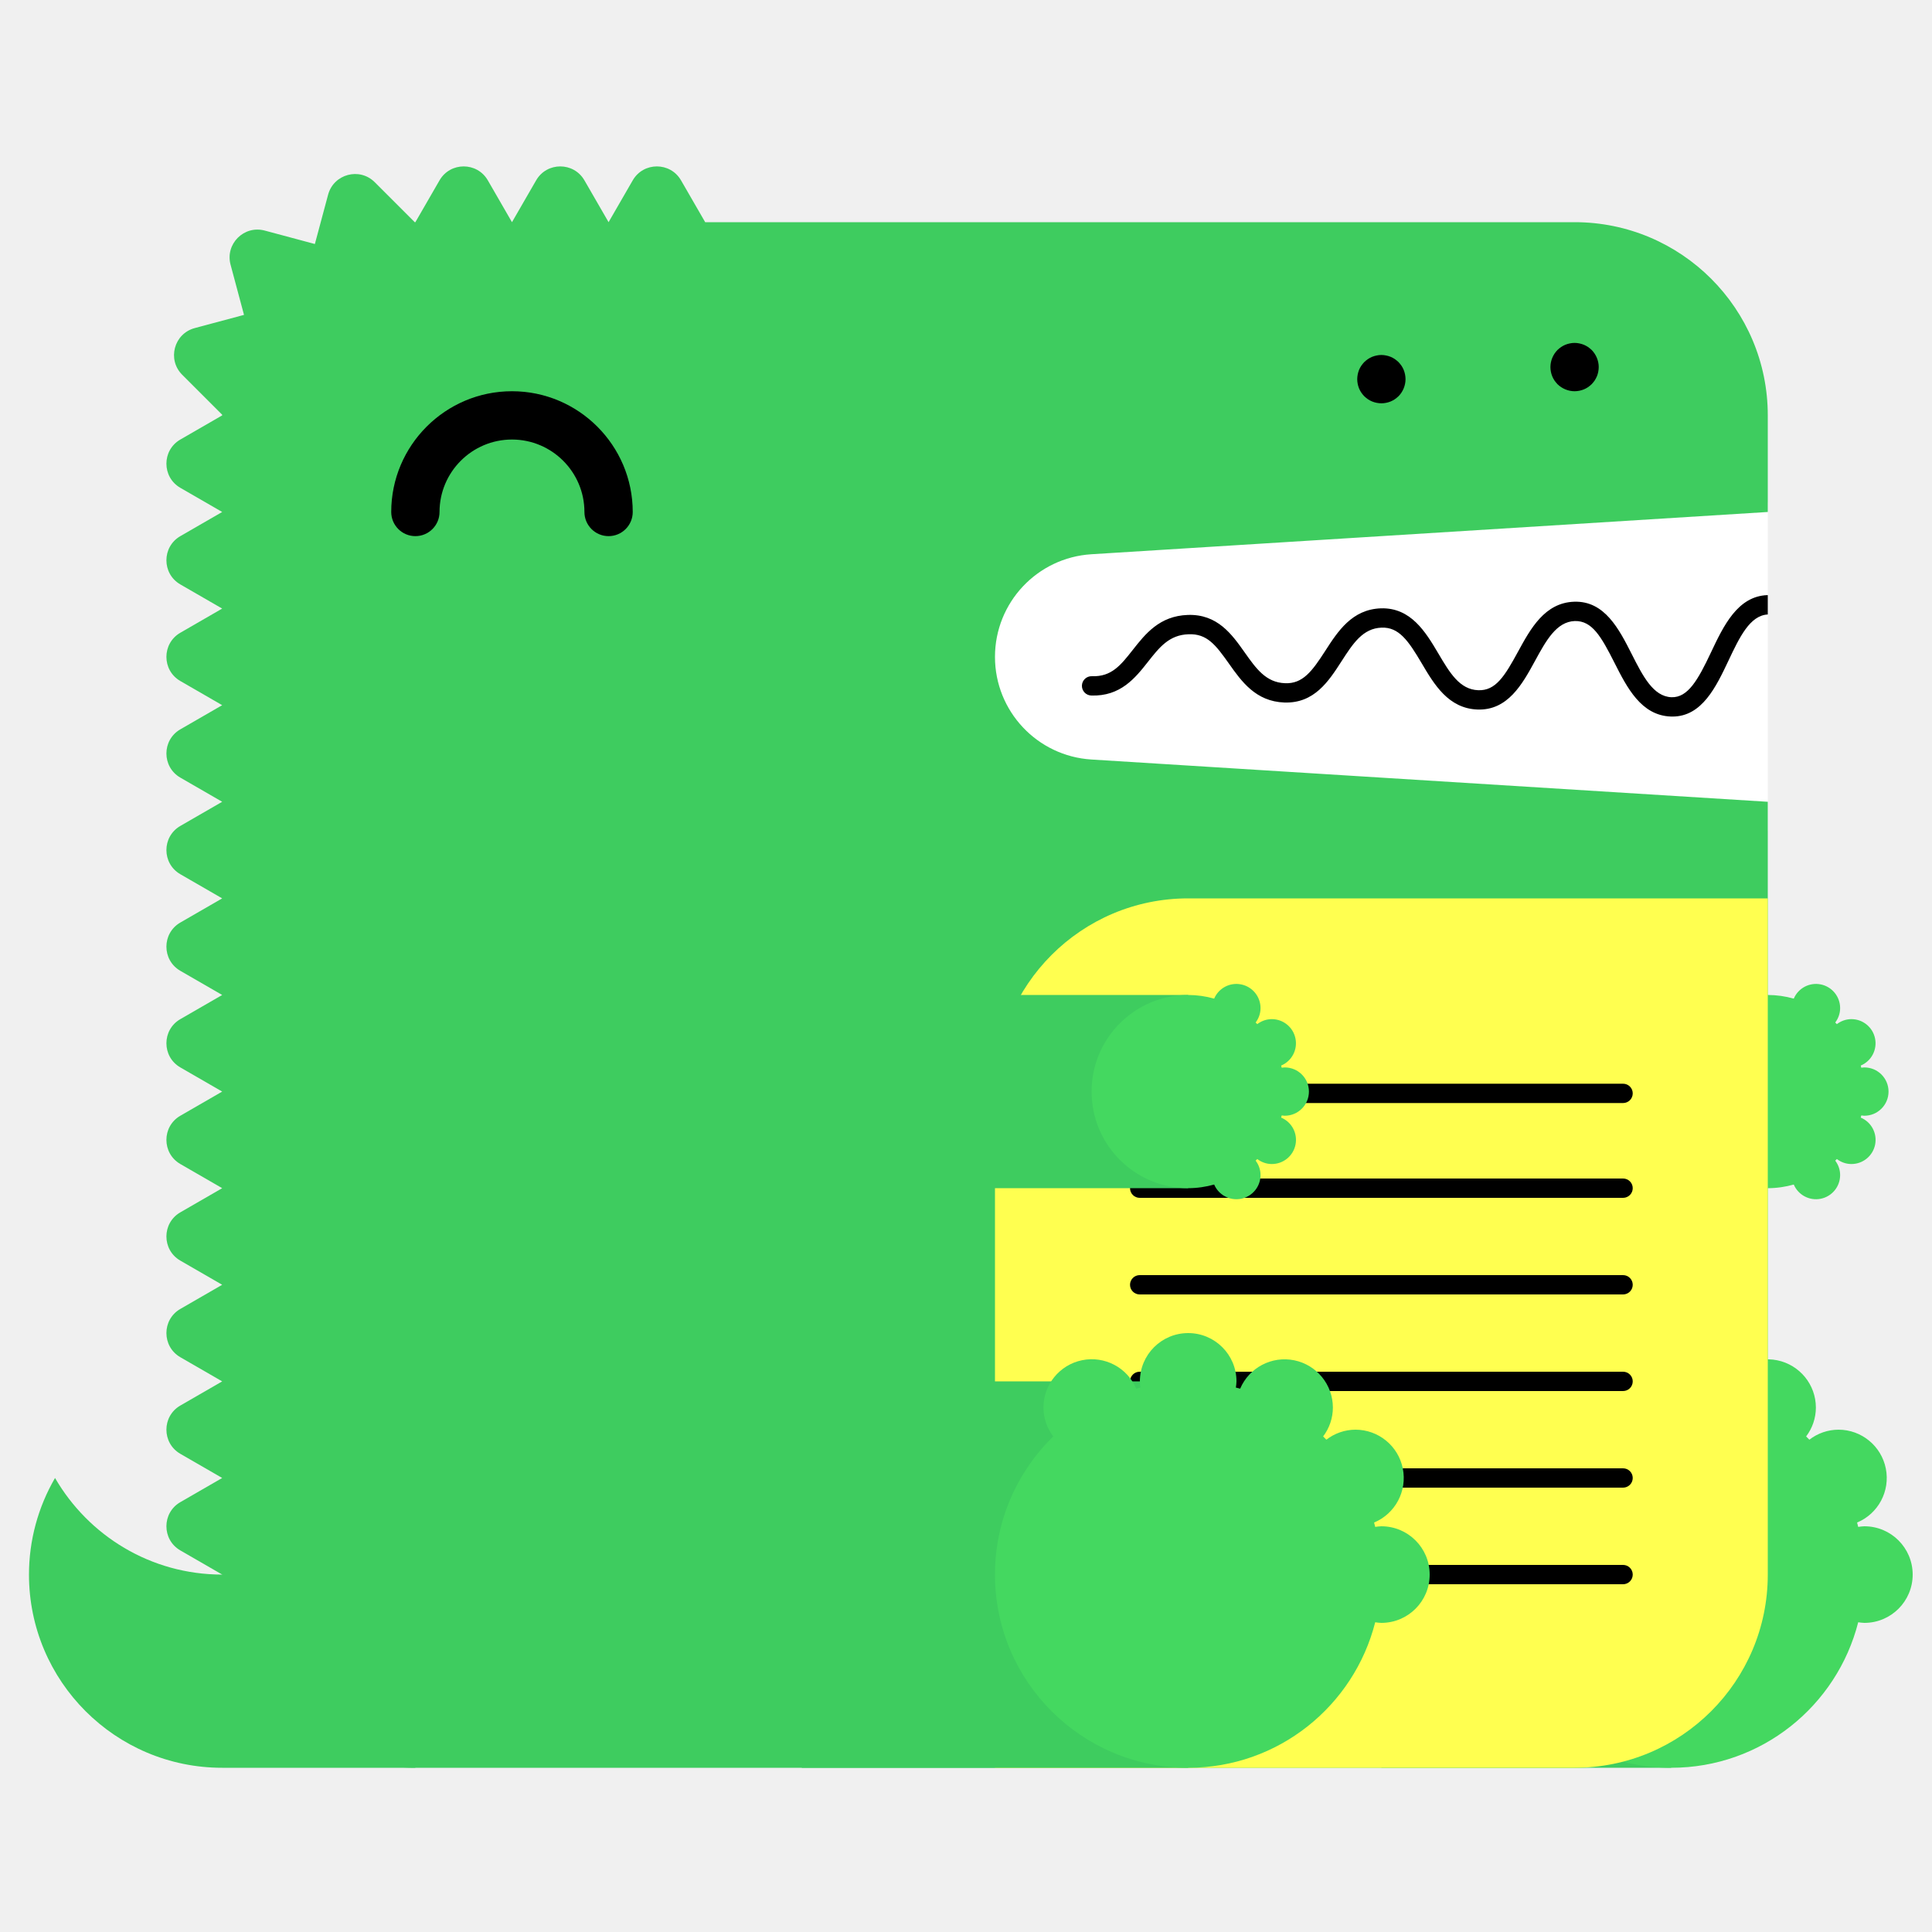
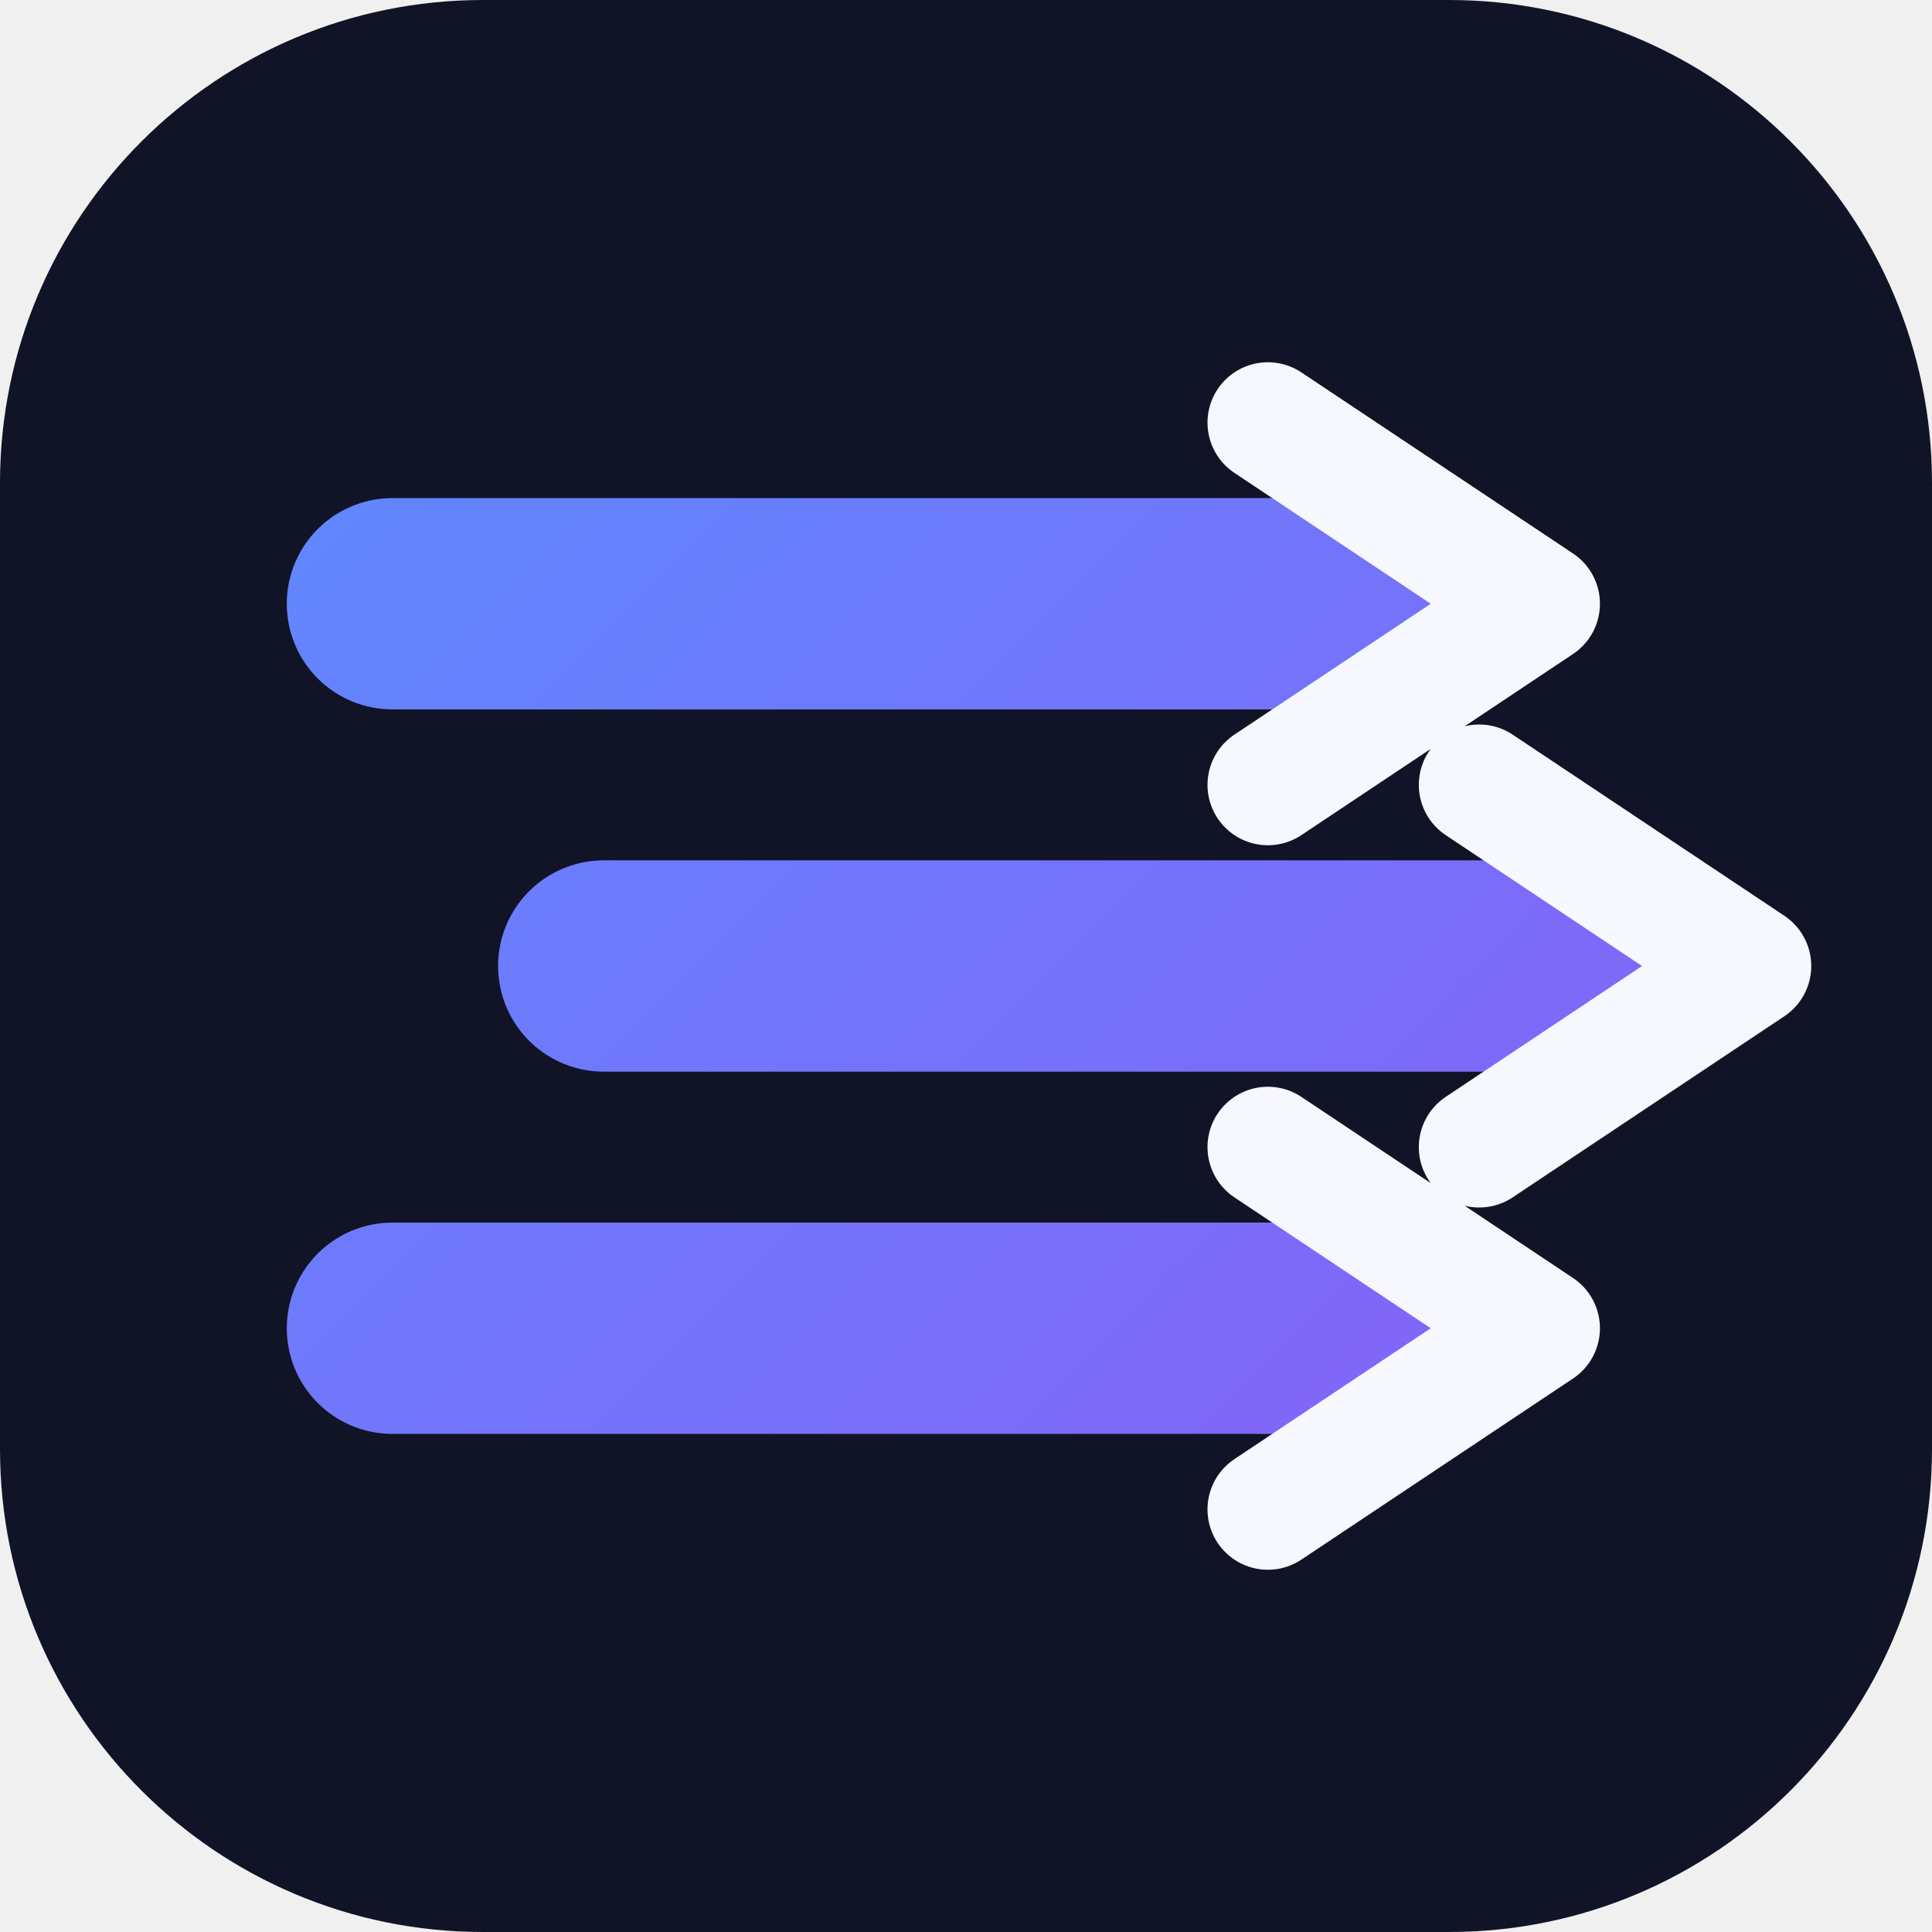
- <svg xmlns="http://www.w3.org/2000/svg" width="200" height="200" viewBox="0 0 200 200">
-   <g fill="none" fill-rule="evenodd">
-     <path fill="#FFF" d="M99 52h84v34H99z" />
-     <path d="M23 163c-7.398 0-13.843-4.027-17.303-10A19.886 19.886 0 0 0 3 163c0 11.046 8.954 20 20 20h20v-20H23z" fill="#3ECC5F" />
-     <path d="M112.98 57.376L183 53V43c0-11.046-8.954-20-20-20H73l-2.5-4.33c-1.112-1.925-3.889-1.925-5 0L63 23l-2.5-4.33c-1.111-1.925-3.889-1.925-5 0L53 23l-2.5-4.33c-1.111-1.925-3.889-1.925-5 0L43 23c-.022 0-.042.003-.065.003l-4.142-4.141c-1.57-1.571-4.252-.853-4.828 1.294l-1.369 5.104-5.192-1.392c-2.148-.575-4.111 1.389-3.535 3.536l1.39 5.193-5.102 1.367c-2.148.576-2.867 3.259-1.296 4.83l4.142 4.142c0 .021-.003.042-.003.064l-4.33 2.5c-1.925 1.111-1.925 3.889 0 5L23 53l-4.33 2.5c-1.925 1.111-1.925 3.889 0 5L23 63l-4.33 2.5c-1.925 1.111-1.925 3.889 0 5L23 73l-4.33 2.5c-1.925 1.111-1.925 3.889 0 5L23 83l-4.33 2.5c-1.925 1.111-1.925 3.889 0 5L23 93l-4.33 2.5c-1.925 1.111-1.925 3.889 0 5L23 103l-4.33 2.5c-1.925 1.111-1.925 3.889 0 5L23 113l-4.33 2.5c-1.925 1.111-1.925 3.889 0 5L23 123l-4.33 2.5c-1.925 1.111-1.925 3.889 0 5L23 133l-4.33 2.5c-1.925 1.111-1.925 3.889 0 5L23 143l-4.33 2.5c-1.925 1.111-1.925 3.889 0 5L23 153l-4.33 2.5c-1.925 1.111-1.925 3.889 0 5L23 163c0 11.046 8.954 20 20 20h120c11.046 0 20-8.954 20-20V83l-70.02-4.376A10.645 10.645 0 0 1 103 68c0-5.621 4.37-10.273 9.98-10.624" fill="#3ECC5F" />
-     <path fill="#3ECC5F" d="M143 183h30v-40h-30z" />
-     <path d="M193 158c-.219 0-.428.037-.639.064-.038-.15-.074-.301-.116-.451A5 5 0 0 0 190.32 148a4.96 4.96 0 0 0-3.016 1.036 26.531 26.531 0 0 0-.335-.336 4.955 4.955 0 0 0 1.011-2.987 5 5 0 0 0-9.599-1.959c-.148-.042-.297-.077-.445-.115.027-.211.064-.42.064-.639a5 5 0 0 0-5-5 5 5 0 0 0-5 5c0 .219.037.428.064.639-.148.038-.297.073-.445.115a4.998 4.998 0 0 0-9.599 1.959c0 1.125.384 2.151 1.011 2.987-3.717 3.632-6.031 8.693-6.031 14.3 0 11.046 8.954 20 20 20 9.339 0 17.16-6.41 19.361-15.064.211.027.42.064.639.064a5 5 0 0 0 5-5 5 5 0 0 0-5-5" fill="#44D860" />
-     <path fill="#3ECC5F" d="M153 123h30v-20h-30z" />
-     <path d="M193 115.5a2.5 2.5 0 1 0 0-5c-.109 0-.214.019-.319.032-.02-.075-.037-.15-.058-.225a2.501 2.501 0 0 0-.963-4.807c-.569 0-1.088.197-1.508.518a6.653 6.653 0 0 0-.168-.168c.314-.417.506-.931.506-1.494a2.5 2.5 0 0 0-4.8-.979A9.987 9.987 0 0 0 183 103c-5.522 0-10 4.478-10 10s4.478 10 10 10c.934 0 1.833-.138 2.69-.377a2.5 2.5 0 0 0 4.8-.979c0-.563-.192-1.077-.506-1.494.057-.055.113-.111.168-.168.42.321.939.518 1.508.518a2.5 2.5 0 0 0 .963-4.807c.021-.074.038-.15.058-.225.105.013.21.032.319.032" fill="#44D860" />
-     <path d="M63 55.5a2.5 2.5 0 0 1-2.5-2.5c0-4.136-3.364-7.5-7.5-7.5s-7.5 3.364-7.5 7.5a2.5 2.5 0 1 1-5 0c0-6.893 5.607-12.5 12.5-12.5S65.5 46.107 65.5 53a2.5 2.5 0 0 1-2.5 2.5" fill="#000" />
-     <path d="M103 183h60c11.046 0 20-8.954 20-20V93h-60c-11.046 0-20 8.954-20 20v70z" fill="#FFFF50" />
-     <path d="M168.02 124h-50.04a1 1 0 1 1 0-2h50.04a1 1 0 1 1 0 2m0 20h-50.04a1 1 0 1 1 0-2h50.04a1 1 0 1 1 0 2m0 20h-50.04a1 1 0 1 1 0-2h50.04a1 1 0 1 1 0 2m0-49.814h-50.04a1 1 0 1 1 0-2h50.04a1 1 0 1 1 0 2m0 19.814h-50.04a1 1 0 1 1 0-2h50.04a1 1 0 1 1 0 2m0 20h-50.04a1 1 0 1 1 0-2h50.04a1 1 0 1 1 0 2M183 61.611c-.012 0-.022-.006-.034-.005-3.09.105-4.552 3.196-5.842 5.923-1.346 2.85-2.387 4.703-4.093 4.647-1.889-.068-2.969-2.202-4.113-4.46-1.314-2.594-2.814-5.536-5.963-5.426-3.046.104-4.513 2.794-5.807 5.167-1.377 2.528-2.314 4.065-4.121 3.994-1.927-.07-2.951-1.805-4.136-3.813-1.321-2.236-2.848-4.75-5.936-4.664-2.994.103-4.465 2.385-5.763 4.4-1.373 2.13-2.335 3.428-4.165 3.351-1.973-.07-2.992-1.51-4.171-3.177-1.324-1.873-2.816-3.993-5.895-3.89-2.928.1-4.399 1.97-5.696 3.618-1.232 1.564-2.194 2.802-4.229 2.724a1 1 0 0 0-.072 2c3.017.101 4.545-1.8 5.872-3.487 1.177-1.496 2.193-2.787 4.193-2.855 1.926-.082 2.829 1.115 4.195 3.045 1.297 1.834 2.769 3.914 5.731 4.021 3.103.104 4.596-2.215 5.918-4.267 1.182-1.834 2.202-3.417 4.15-3.484 1.793-.067 2.769 1.35 4.145 3.681 1.297 2.197 2.766 4.686 5.787 4.796 3.125.108 4.634-2.62 5.949-5.035 1.139-2.088 2.214-4.06 4.119-4.126 1.793-.042 2.728 1.595 4.111 4.33 1.292 2.553 2.757 5.445 5.825 5.556l.169.003c3.064 0 4.518-3.075 5.805-5.794 1.139-2.41 2.217-4.68 4.067-4.773v-2z" fill="#000" />
-     <path fill="#3ECC5F" d="M83 183h40v-40H83z" />
-     <path d="M143 158c-.219 0-.428.037-.639.064-.038-.15-.074-.301-.116-.451A5 5 0 0 0 140.32 148a4.96 4.96 0 0 0-3.016 1.036 26.531 26.531 0 0 0-.335-.336 4.955 4.955 0 0 0 1.011-2.987 5 5 0 0 0-9.599-1.959c-.148-.042-.297-.077-.445-.115.027-.211.064-.42.064-.639a5 5 0 0 0-5-5 5 5 0 0 0-5 5c0 .219.037.428.064.639-.148.038-.297.073-.445.115a4.998 4.998 0 0 0-9.599 1.959c0 1.125.384 2.151 1.011 2.987-3.717 3.632-6.031 8.693-6.031 14.3 0 11.046 8.954 20 20 20 9.339 0 17.16-6.41 19.361-15.064.211.027.42.064.639.064a5 5 0 0 0 5-5 5 5 0 0 0-5-5" fill="#44D860" />
-     <path fill="#3ECC5F" d="M83 123h40v-20H83z" />
-     <path d="M133 115.5a2.5 2.5 0 1 0 0-5c-.109 0-.214.019-.319.032-.02-.075-.037-.15-.058-.225a2.501 2.501 0 0 0-.963-4.807c-.569 0-1.088.197-1.508.518a6.653 6.653 0 0 0-.168-.168c.314-.417.506-.931.506-1.494a2.5 2.5 0 0 0-4.8-.979A9.987 9.987 0 0 0 123 103c-5.522 0-10 4.478-10 10s4.478 10 10 10c.934 0 1.833-.138 2.69-.377a2.5 2.5 0 0 0 4.8-.979c0-.563-.192-1.077-.506-1.494.057-.055.113-.111.168-.168.42.321.939.518 1.508.518a2.5 2.5 0 0 0 .963-4.807c.021-.074.038-.15.058-.225.105.013.21.032.319.032" fill="#44D860" />
-     <path d="M143 41.75c-.16 0-.33-.02-.49-.05a2.52 2.52 0 0 1-.47-.14c-.15-.06-.29-.14-.431-.23-.13-.09-.259-.2-.38-.31-.109-.12-.219-.24-.309-.38s-.17-.28-.231-.43a2.619 2.619 0 0 1-.189-.96c0-.16.02-.33.05-.49.03-.16.08-.31.139-.47.061-.15.141-.29.231-.43.09-.13.2-.26.309-.38.121-.11.25-.22.38-.31.141-.09.281-.17.431-.23.149-.06.31-.11.47-.14.32-.07.65-.07.98 0 .159.03.32.08.47.14.149.06.29.14.43.23.13.09.259.2.38.31.11.12.22.25.31.38.09.14.17.28.23.43.06.16.11.31.14.47.029.16.05.33.05.49 0 .66-.271 1.31-.73 1.77-.121.11-.25.22-.38.31-.14.09-.281.17-.43.23a2.565 2.565 0 0 1-.96.19m20-1.25c-.66 0-1.3-.27-1.771-.73a3.802 3.802 0 0 1-.309-.38c-.09-.14-.17-.28-.231-.43a2.619 2.619 0 0 1-.189-.96c0-.66.27-1.3.729-1.77.121-.11.25-.22.38-.31.141-.09.281-.17.431-.23.149-.06.31-.11.47-.14.32-.07.66-.07.98 0 .159.03.32.08.47.14.149.06.29.14.43.23.13.09.259.2.38.31.459.47.73 1.11.73 1.77 0 .16-.021.33-.05.49-.03.16-.08.32-.14.47-.07.15-.14.29-.23.43-.09.13-.2.26-.31.38-.121.11-.25.22-.38.31-.14.09-.281.17-.43.23a2.565 2.565 0 0 1-.96.19" fill="#000" />
-   </g>
+ <svg xmlns="http://www.w3.org/2000/svg" viewBox="0 0 64 64" role="img" aria-labelledby="title">
+   <defs>
+     <linearGradient id="motion" x1="8" y1="8" x2="56" y2="56" gradientUnits="userSpaceOnUse">
+       <stop stop-color="#5b8cff" />
+       <stop offset="1" stop-color="#8b5cf6" />
+     </linearGradient>
+   </defs>
+   <rect width="64" height="64" rx="16" fill="#101426" />
+   <path d="M13 20h31M20 32h31M13 44h31" fill="none" stroke="url(#motion)" stroke-width="7" stroke-linecap="round" />
+   <path d="m42 14 9 6-9 6M49 26l9 6-9 6M42 38l9 6-9 6" fill="none" stroke="#f6f7ff" stroke-width="4" stroke-linecap="round" stroke-linejoin="round" />
</svg>
